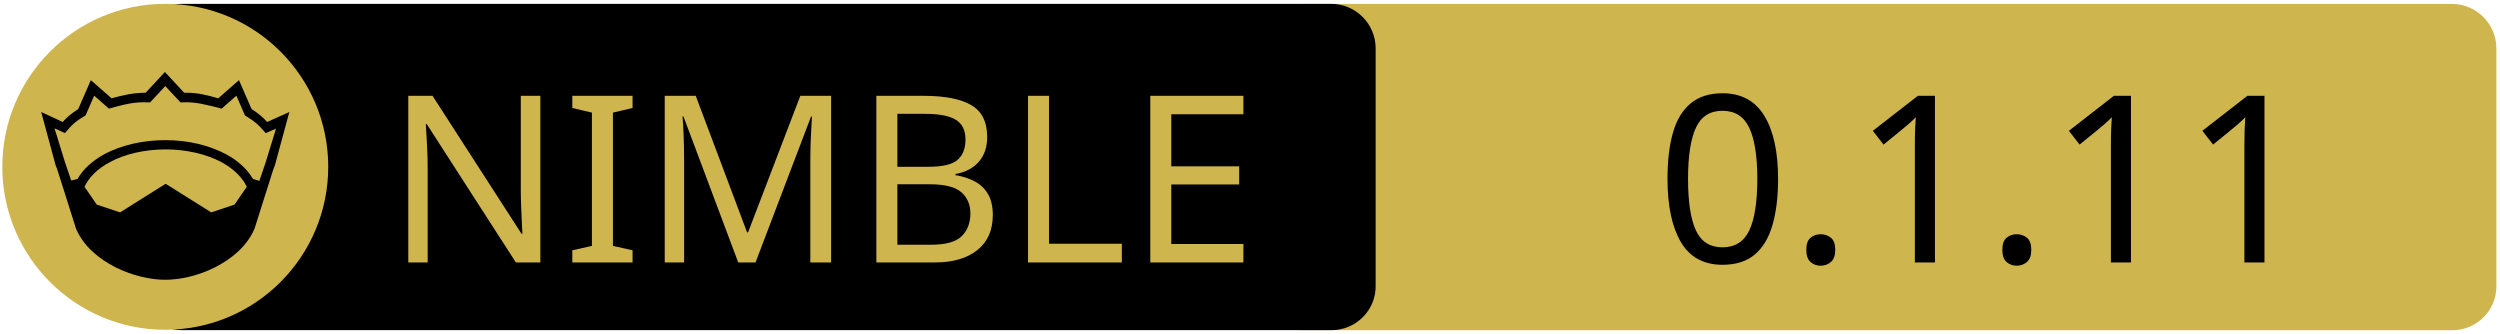
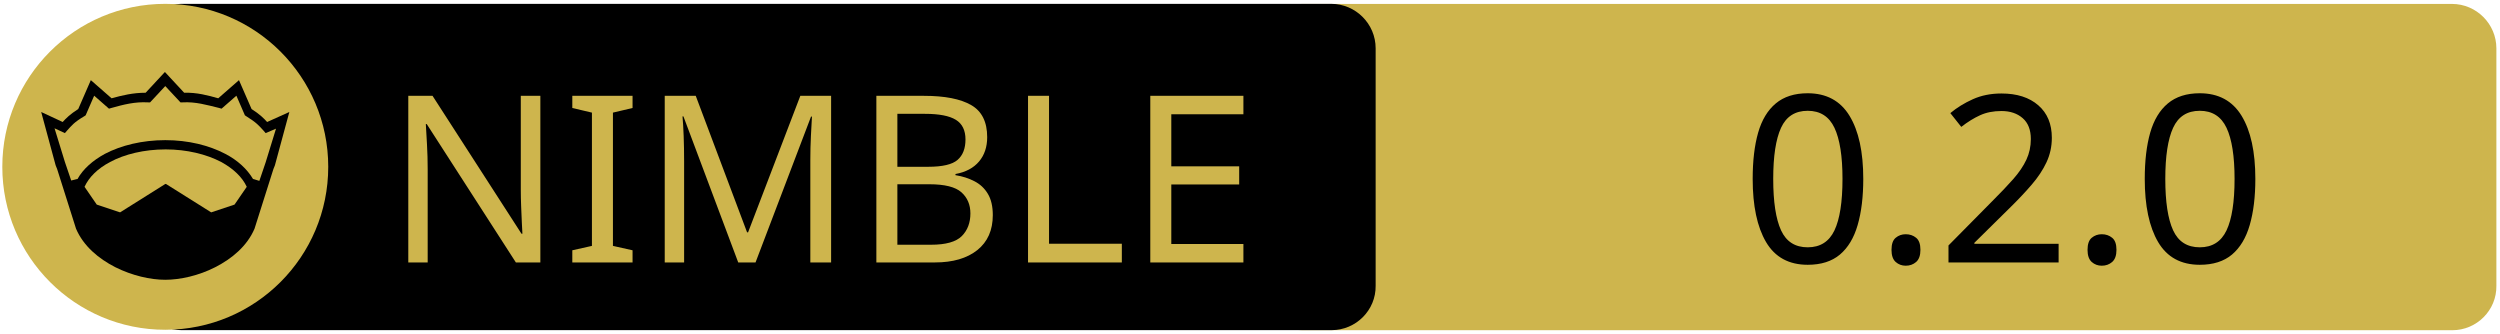
<svg xmlns="http://www.w3.org/2000/svg" xmlns:xlink="http://www.w3.org/1999/xlink" width="675" height="90" xml:space="preserve" version="1.1">
  <a xlink:href="https://github.com/c-blake/ndup">
    <g>
      <path fill="#CEB54D" id="svg_15" d="m662.123,89.159l-310.5,0c-6.6,0 -12,-5.4 -12,-12l0,-64.1c0,-6.6 5.4,-12 12,-12l310.4,0c6.6,0 12,5.4 12,12l0,64.1c0.1,6.6 -5.3,12 -11.9,12z" />
      <path id="svg_1" d="m359.524,89.139l-310.5,0c-6.6,0 -12,-5.4 -12,-12l0,-64.1c0,-6.6 5.4,-12 12,-12l310.4,0c6.6,0 12,5.4 12,12l0,64.1c0.1,6.6 -5.3,12 -11.9,12z" />
      <rect id="svg_2" fill="none" height="45.9" width="315.3" class="st0" y="24.539" x="60.224" />
      <circle id="svg_4" fill="#CEB54D" r="44" cy="45.039" cx="44.624" class="st1" />
      <g id="XMLID_4_">
        <path id="svg_5" d="m78.124,30.239l-3.9,14.4l-0.4,1l-5.1,16.1c0,0 0,0 0,0c-2,4.7 -6.1,8.1 -10.6,10.4c-4.5,2.3 -9.5,3.4 -13.5,3.4c-4,0 -8.9,-1.1 -13.5,-3.4c-4.5,-2.3 -8.6,-5.7 -10.6,-10.4c0,0 0,0 0,0l-5.1,-16.1l-0.4,-1l-3.9,-14.4l5.8,2.7c0.9,-1 2,-2.1 4.2,-3.5l3.4,-7.8l5.6,4.9c2.9,-0.8 5.8,-1.5 9.2,-1.5l5.2,-5.6l5.2,5.6c3.4,-0.1 6.4,0.7 9.2,1.5l5.6,-4.9l3.4,7.8c2.2,1.4 3.3,2.5 4.2,3.5l6,-2.7z" />
        <g id="XMLID_6_">
          <g id="svg_6">
            <path id="svg_7" fill="#CEB54D" d="m66.624,50.439l-3.3,4.8l-6.3,2.1l-12.1,-7.6c-0.1,-0.1 -0.3,-0.1 -0.4,0l-12.1,7.6l-6.3,-2.1l-3.3,-4.8c1.2,-2.6 3.5,-4.9 6.9,-6.7c3.9,-2.1 9.2,-3.4 15,-3.4c5.7,0 11,1.3 15,3.4c3.3,1.8 5.7,4.1 6.9,6.7z" class="st1" />
          </g>
          <g id="svg_8" />
        </g>
        <g id="XMLID_5_">
          <g id="svg_9">
            <path id="svg_10" fill="#CEB54D" d="m74.524,34.739l-2.8,9.1l-1.7,5l-1.6,-0.5c0,0 -0.1,0 -0.1,0c-1.6,-2.7 -4.2,-5.1 -7.5,-6.8c-4.4,-2.3 -10,-3.7 -16.2,-3.7c-6.2,0 -11.9,1.4 -16.3,3.7c-3.3,1.8 -5.9,4.1 -7.4,6.8c0,0 -0.1,0 -0.1,0l-1.6,0.4l-1.7,-5l-2.8,-9.1l2.8,1.3l0.6,-0.7c1.2,-1.3 1.8,-2.2 4.7,-3.9l0.3,-0.2l2.3,-5.3l4,3.5l0.7,-0.2c3.2,-0.9 6.3,-1.7 9.8,-1.5l0.6,0l4.1,-4.4l4.1,4.4l0.6,0c3.5,-0.2 6.5,0.7 9.8,1.5l0.7,0.2l4,-3.5l2.3,5.3l0.3,0.2c2.9,1.8 3.5,2.6 4.7,3.9l0.6,0.7l2.8,-1.2z" class="st1" />
          </g>
          <g id="svg_11" />
        </g>
      </g>
      <text x="-442" y="-350.021" id="svg_16" font-size="63px" font-family="'PT Sans Caption', 'Tahoma', 'Helvetica Neue Medium', 'PT Sans', sans-serif" fill="#CEB54D" class="st1 st2 st3" transform="matrix(1 0 0 1 546.13 420.879)">NIMBLE</text>
-       <text x="-99.0" y="-350.012" id="svg_17" font-size="63.012px" font-family="'PT Sans Caption', 'Tahoma', 'Helvetica Neue Medium', 'PT Sans', sans-serif" fill="#000000" class="st1 st2 st3" transform="matrix(1 0 0 1 546.13 420.879)">0.1.11</text>
+       <text x="-76.0" y="-350.012" id="svg_17" font-size="63.012px" font-family="'PT Sans Caption', 'Tahoma', 'Helvetica Neue Medium', 'PT Sans', sans-serif" fill="#000000" class="st1 st2 st3" transform="matrix(1 0 0 1 546.13 420.879)">0.2.0</text>
    </g>
  </a>
</svg>
